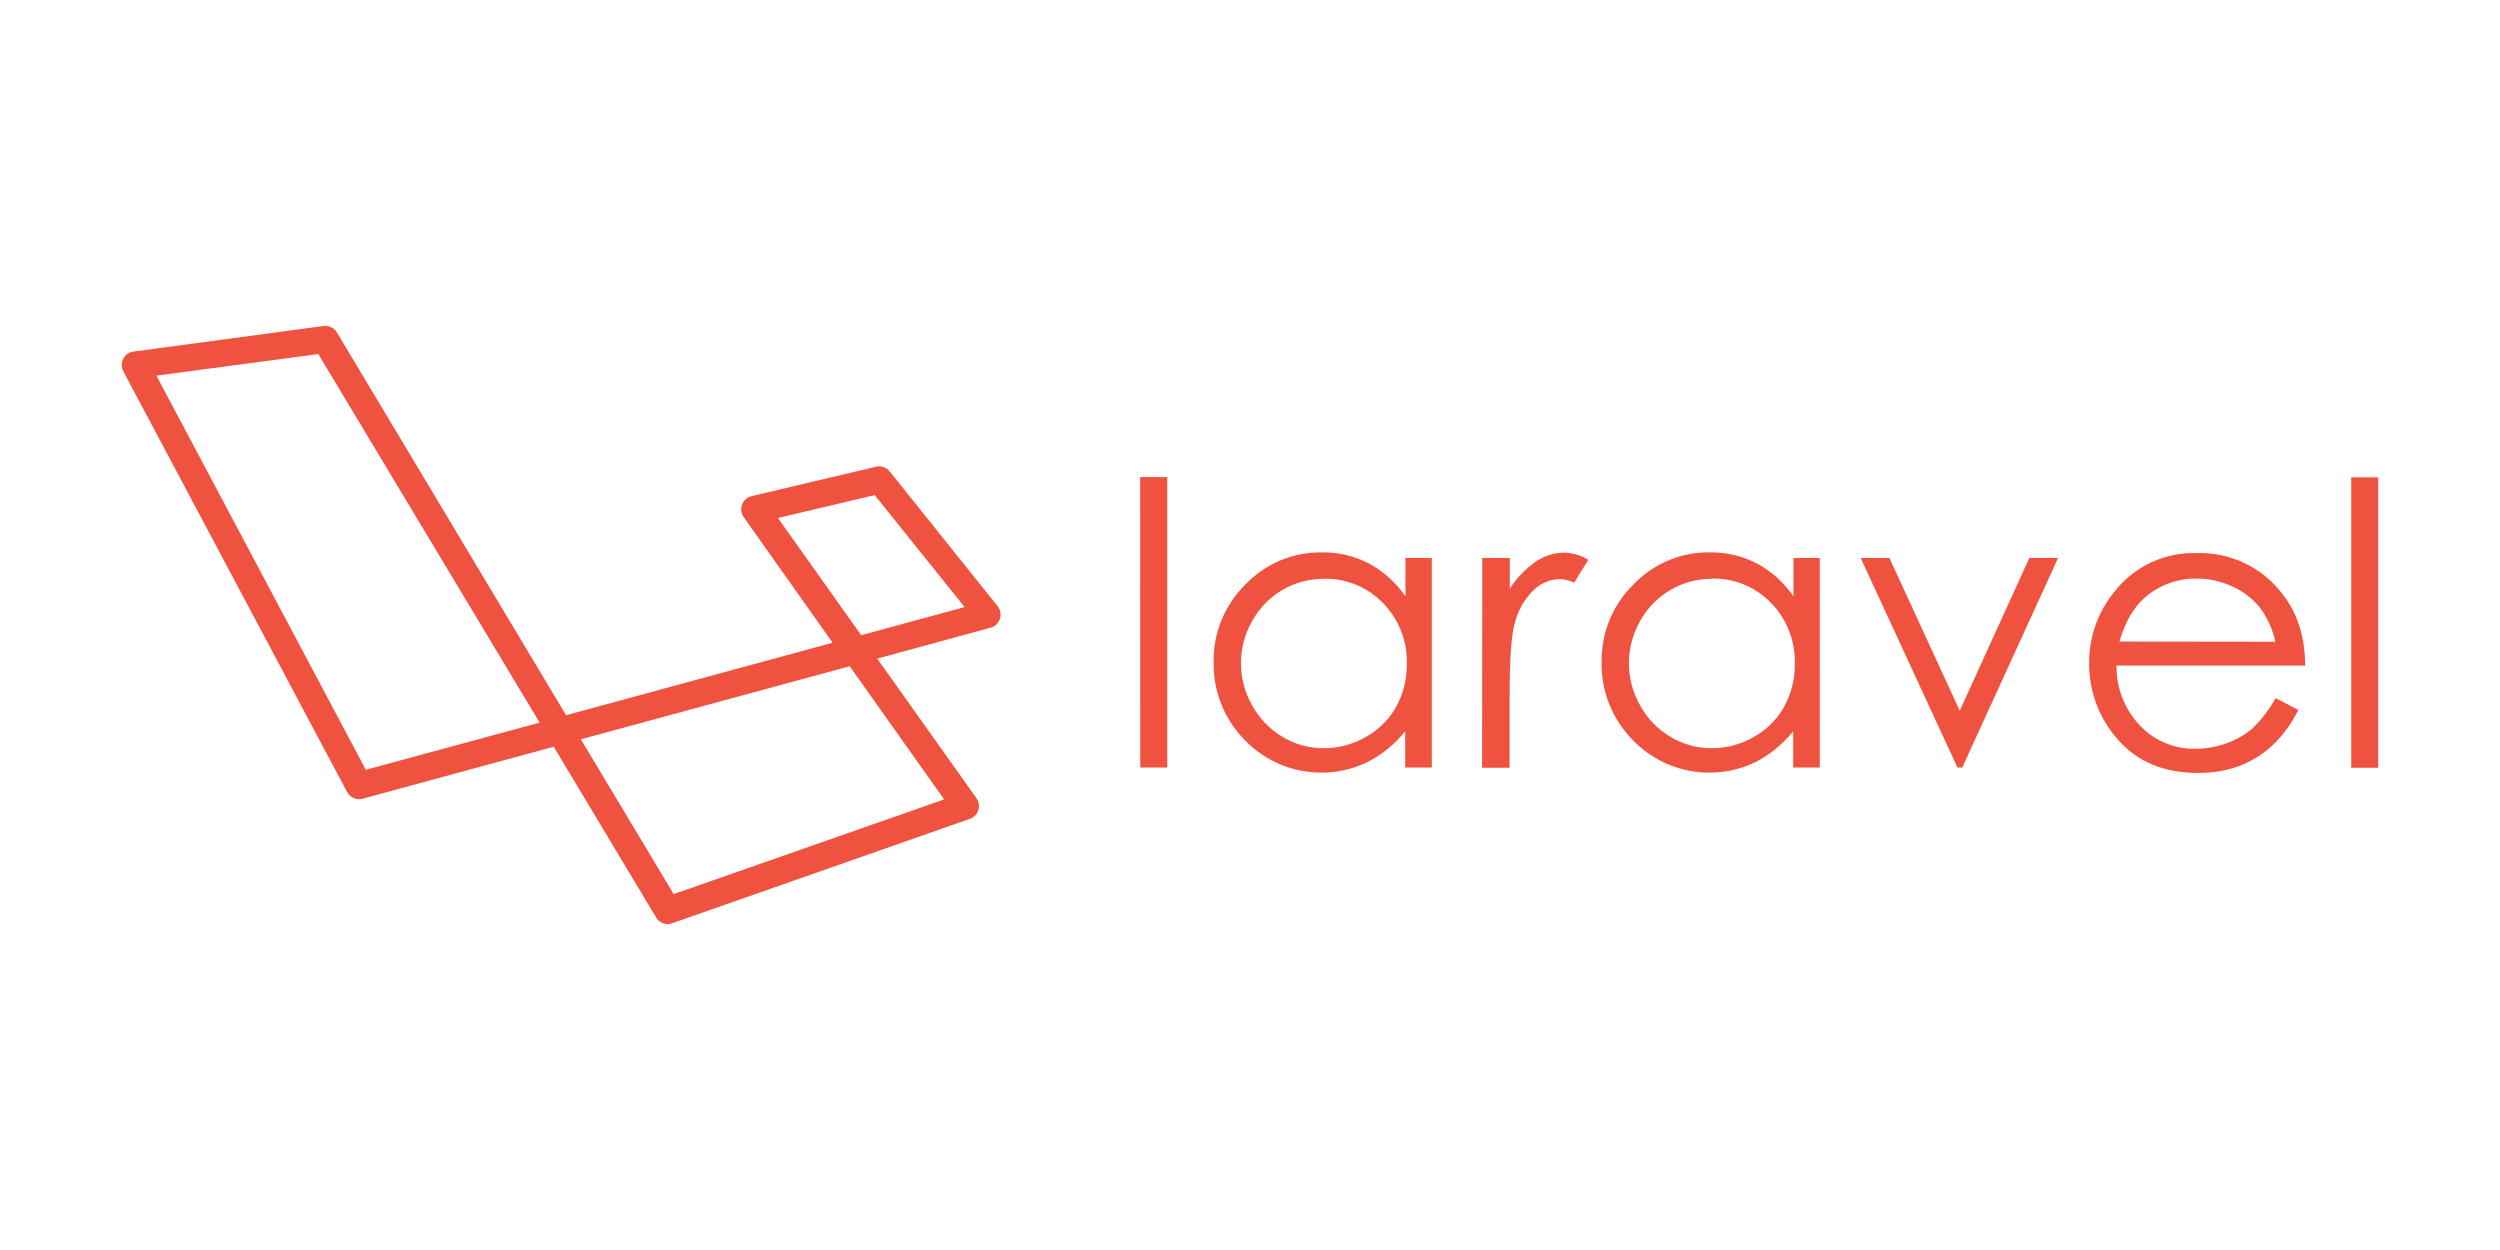
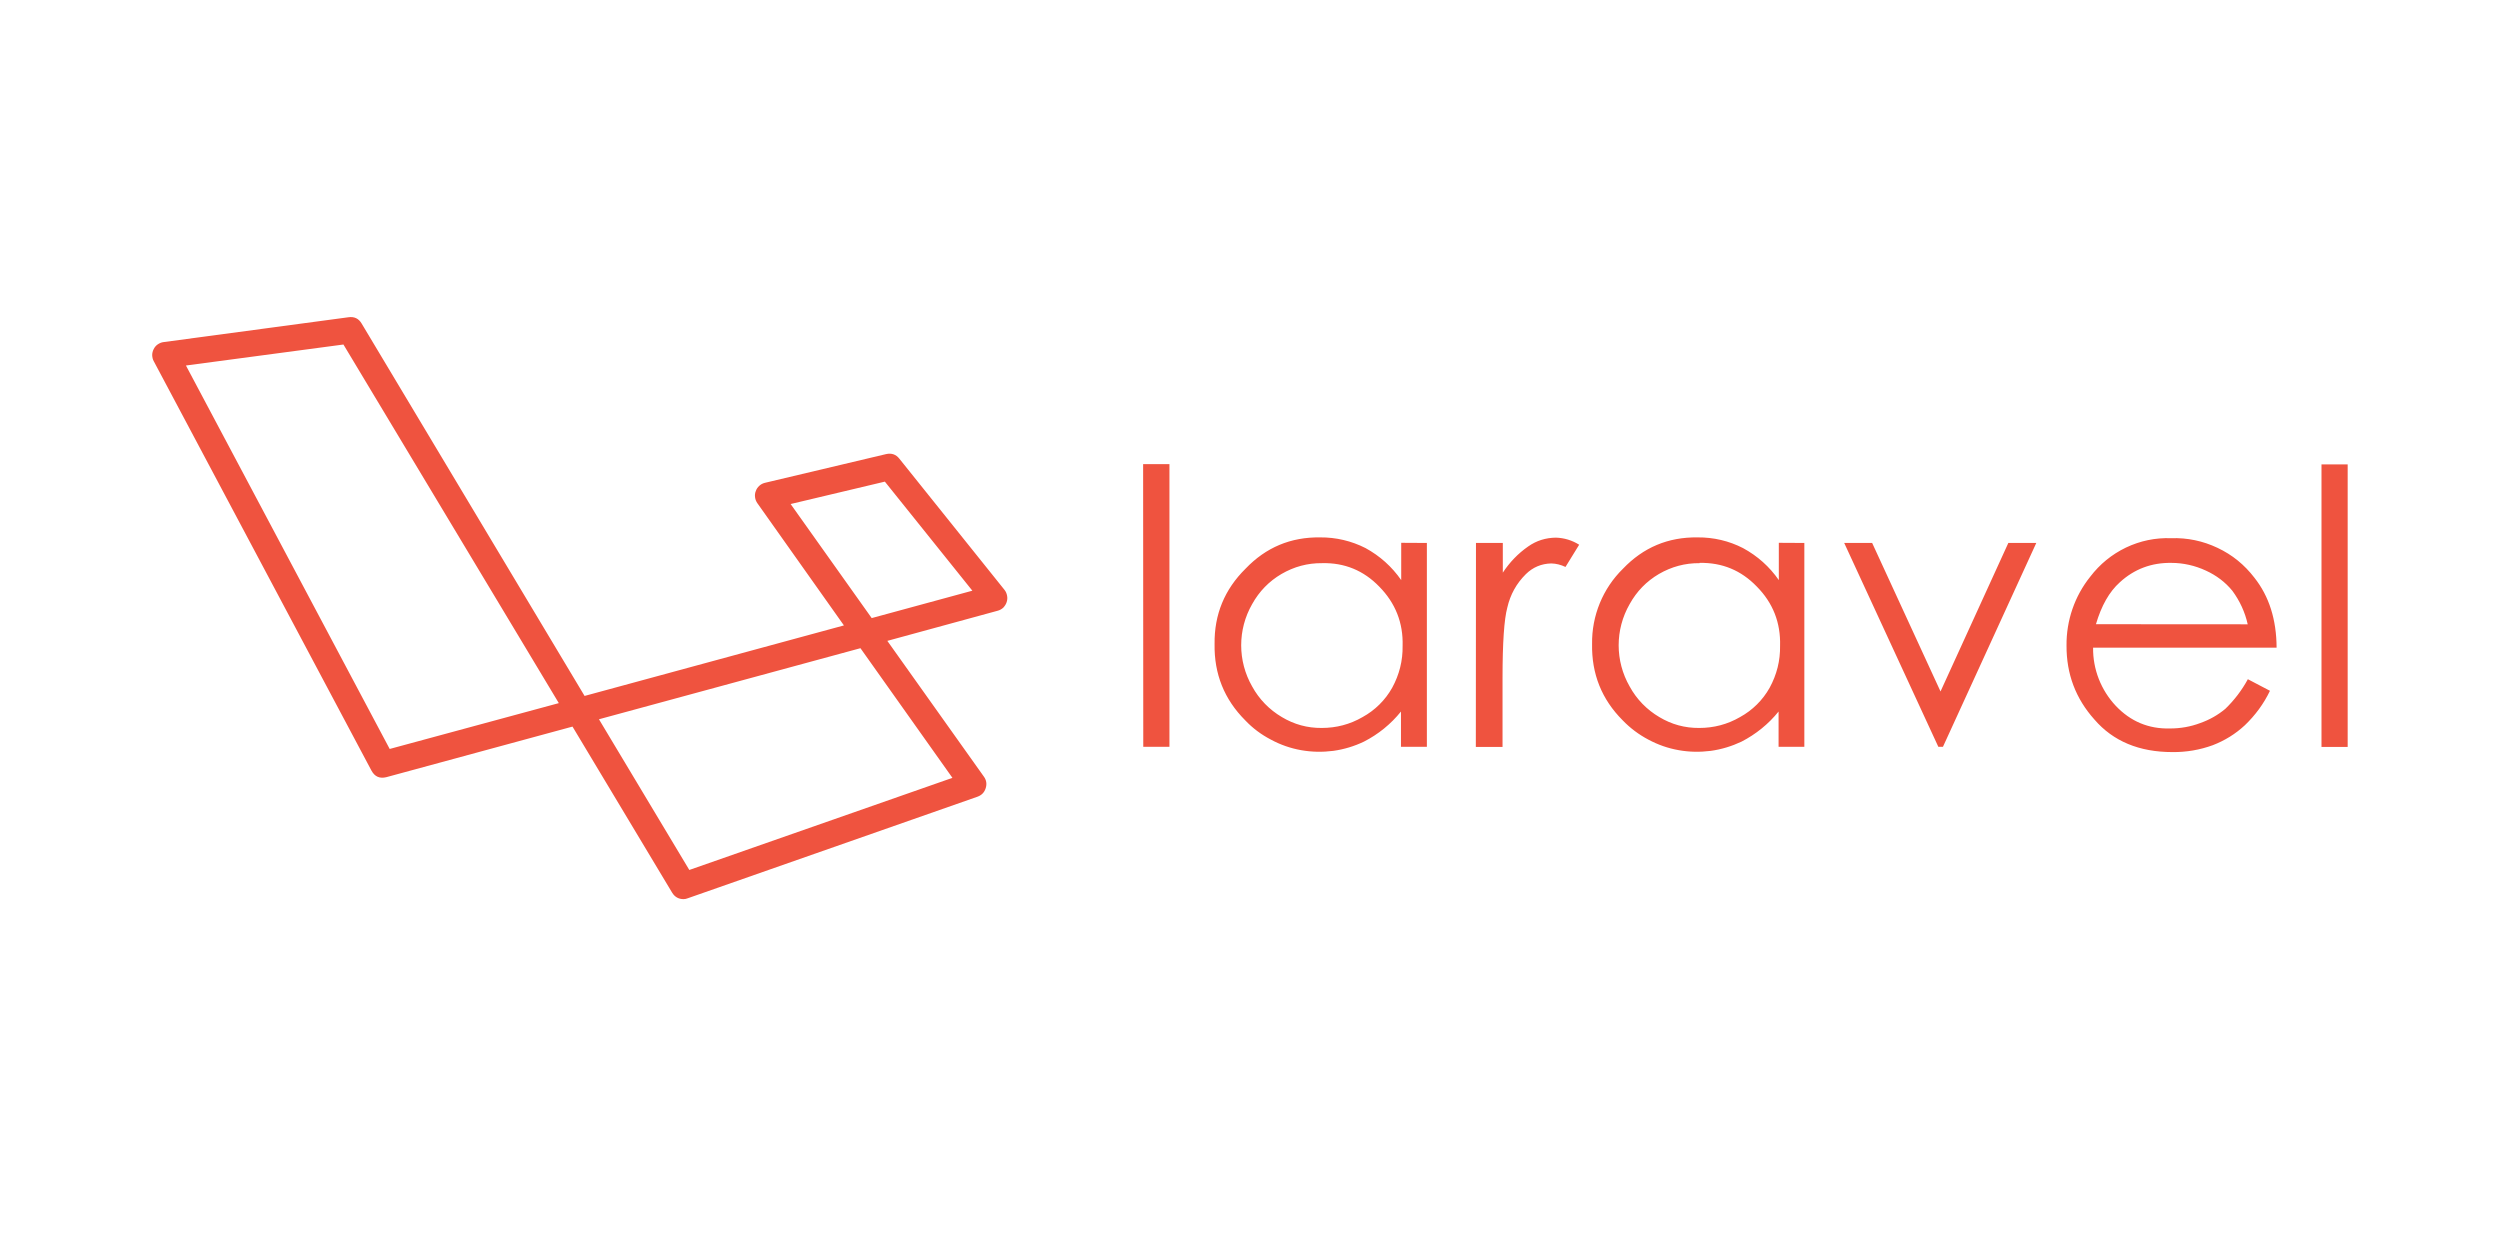
- <svg xmlns="http://www.w3.org/2000/svg" width="120" height="60" fill="#ef533f">
-   <path d="M32.054 44.357a.65.65 0 0 1-.559-.316l-4.915-8.198-9.192 2.5a.65.65 0 0 1-.726-.326L5.92 17.825a.65.65 0 0 1 .486-.95l9.12-1.226a.65.65 0 0 1 .646.308l11 18.374 12.794-3.48-4.266-6.025a.65.65 0 0 1 .363-1.008l5.985-1.415a.65.65 0 0 1 .657.225l5.18 6.468a.65.65 0 0 1-.337 1.034l-5.44 1.484 4.763 6.7a.65.65 0 0 1-.316.99L32.26 44.317a.65.65 0 0 1-.207.04zm-4.172-8.87l4.455 7.43 12.983-4.545-4.534-6.392zM7.507 18.03L17.56 36.95l8.343-2.264-10.625-17.692zm29.833 6.834l4 5.626 4.962-1.35-4.317-5.376zM54.727 22.9h1.3v13.94h-1.295zm14 3.883V36.84H67.45V35.1c-.495.62-1.118 1.128-1.826 1.488a5.1 5.1 0 0 1-5.859-1.049 5.19 5.19 0 0 1-1.511-3.766 5.1 5.1 0 0 1 1.525-3.716 4.97 4.97 0 0 1 3.679-1.543c.78-.01 1.55.17 2.242.527a5.1 5.1 0 0 1 1.761 1.58v-1.84zm-5.17 1a3.91 3.91 0 0 0-3.449 2.021c-.723 1.258-.723 2.805 0 4.063.343.625.848 1.146 1.462 1.508a3.82 3.82 0 0 0 1.97.54 4.04 4.04 0 0 0 2.012-.536c.613-.337 1.12-.84 1.462-1.45a4.14 4.14 0 0 0 .513-2.07 4 4 0 0 0-1.15-2.918 3.81 3.81 0 0 0-2.821-1.161zm7.592-1h1.322v1.47a4.79 4.79 0 0 1 1.25-1.297 2.46 2.46 0 0 1 1.368-.43 2.36 2.36 0 0 1 1.15.343l-.678 1.1a1.8 1.8 0 0 0-.7-.175 1.87 1.87 0 0 0-1.249.531 3.36 3.36 0 0 0-.92 1.649q-.23.86-.23 3.474v3.403H71.14zm16.2 0V36.84h-1.276V35.1c-.495.62-1.118 1.128-1.826 1.488a5.1 5.1 0 0 1-5.859-1.049 5.19 5.19 0 0 1-1.511-3.766c-.02-1.395.53-2.74 1.527-3.716a4.97 4.97 0 0 1 3.679-1.543c.78-.01 1.55.17 2.242.527a5.1 5.1 0 0 1 1.761 1.58v-1.84zm-5.17 1a3.91 3.91 0 0 0-3.449 2.021c-.723 1.258-.723 2.805 0 4.063.343.625.848 1.146 1.462 1.508a3.82 3.82 0 0 0 1.97.54 4.04 4.04 0 0 0 2.012-.536c.613-.337 1.12-.84 1.462-1.45a4.14 4.14 0 0 0 .513-2.07A4 4 0 0 0 85 28.931a3.81 3.81 0 0 0-2.819-1.161zm7.133-1h1.38l3.376 7.33 3.34-7.33h1.38l-4.6 10.058h-.23zm19.907 6.72l1.1.573a5.94 5.94 0 0 1-1.239 1.702 4.92 4.92 0 0 1-1.582.984 5.52 5.52 0 0 1-1.989.338q-2.46 0-3.85-1.6a5.44 5.44 0 0 1-1.38-3.647c-.013-1.238.402-2.443 1.175-3.4a4.8 4.8 0 0 1 3.987-1.904 4.96 4.96 0 0 1 4.107 1.95q1.092 1.38 1.1 3.45h-9.055c-.015 1.067.387 2.097 1.12 2.872a3.57 3.57 0 0 0 2.674 1.12 4.3 4.3 0 0 0 1.495-.267 3.99 3.99 0 0 0 1.235-.708 6.03 6.03 0 0 0 1.101-1.442zm0-2.7a4.28 4.28 0 0 0-.754-1.653 3.57 3.57 0 0 0-1.308-.998c-.533-.25-1.115-.38-1.704-.38a3.68 3.68 0 0 0-2.545.952q-.777.7-1.175 2.07zm3.64-7.892h1.295v13.94h-1.295z" />
+ <svg xmlns="http://www.w3.org/2000/svg" width="96" zoomAndPan="magnify" viewBox="0 0 72 36" height="48" preserveAspectRatio="xMidYMid meet" version="1.0">
+   <path fill="#ef533f" d="M 19.688 25.895 C 19.543 25.895 19.434 25.832 19.359 25.711 L 16.488 20.926 L 11.125 22.383 C 10.934 22.43 10.793 22.367 10.699 22.195 L 4.43 10.406 C 4.398 10.352 4.387 10.293 4.383 10.23 C 4.383 10.168 4.398 10.109 4.426 10.055 C 4.453 10 4.492 9.953 4.543 9.918 C 4.594 9.883 4.652 9.859 4.711 9.852 L 10.035 9.137 C 10.203 9.113 10.328 9.172 10.414 9.316 L 16.836 20.043 L 24.305 18.012 L 21.812 14.492 C 21.777 14.441 21.754 14.387 21.746 14.324 C 21.738 14.262 21.742 14.203 21.766 14.145 C 21.785 14.086 21.82 14.035 21.867 13.992 C 21.914 13.949 21.965 13.922 22.027 13.906 L 25.52 13.078 C 25.676 13.043 25.805 13.086 25.902 13.211 L 28.926 16.984 C 28.969 17.035 28.992 17.094 29.004 17.156 C 29.016 17.219 29.012 17.281 28.992 17.34 C 28.973 17.402 28.938 17.453 28.895 17.5 C 28.848 17.543 28.793 17.574 28.73 17.59 L 25.555 18.457 L 28.336 22.367 C 28.41 22.469 28.426 22.582 28.387 22.703 C 28.348 22.824 28.27 22.902 28.152 22.945 L 19.805 25.871 C 19.766 25.887 19.727 25.895 19.684 25.895 Z M 17.25 20.715 L 19.852 25.055 L 27.43 22.402 L 24.781 18.668 Z M 5.355 10.527 L 11.223 21.57 L 16.094 20.25 L 9.891 9.922 Z M 22.77 14.516 L 25.105 17.801 L 28.004 17.012 L 25.484 13.871 Z M 32.922 13.367 L 33.68 13.367 L 33.68 21.508 L 32.926 21.508 Z M 41.094 15.637 L 41.094 21.508 L 40.348 21.508 L 40.348 20.492 C 40.059 20.852 39.695 21.148 39.281 21.359 C 39.004 21.492 38.707 21.582 38.398 21.625 C 38.09 21.664 37.781 21.66 37.473 21.605 C 37.168 21.551 36.875 21.449 36.602 21.301 C 36.324 21.156 36.078 20.973 35.863 20.746 C 35.258 20.141 34.965 19.406 34.98 18.547 C 34.969 17.699 35.266 16.977 35.871 16.379 C 36.457 15.766 37.172 15.465 38.02 15.477 C 38.473 15.473 38.922 15.578 39.328 15.785 C 39.742 16.012 40.086 16.32 40.355 16.707 L 40.355 15.633 Z M 38.078 16.219 C 37.656 16.215 37.27 16.32 36.906 16.531 C 36.547 16.742 36.266 17.031 36.062 17.398 C 35.641 18.133 35.641 19.035 36.062 19.77 C 36.262 20.137 36.559 20.441 36.918 20.652 C 37.27 20.863 37.652 20.969 38.066 20.965 C 38.484 20.965 38.879 20.863 39.242 20.652 C 39.598 20.457 39.895 20.164 40.094 19.809 C 40.301 19.43 40.402 19.027 40.395 18.598 C 40.414 17.938 40.188 17.367 39.723 16.895 C 39.273 16.43 38.723 16.203 38.074 16.219 Z M 42.508 15.637 L 43.281 15.637 L 43.281 16.492 C 43.477 16.195 43.719 15.941 44.012 15.738 C 44.25 15.57 44.516 15.488 44.809 15.484 C 45.051 15.492 45.273 15.559 45.48 15.688 L 45.086 16.328 C 44.953 16.266 44.82 16.23 44.676 16.227 C 44.391 16.234 44.148 16.336 43.945 16.535 C 43.672 16.805 43.496 17.125 43.41 17.5 C 43.32 17.832 43.273 18.508 43.273 19.527 L 43.273 21.512 L 42.504 21.512 Z M 51.965 15.637 L 51.965 21.508 L 51.223 21.508 L 51.223 20.492 C 50.934 20.852 50.566 21.148 50.156 21.359 C 49.875 21.492 49.578 21.582 49.27 21.625 C 48.961 21.664 48.652 21.66 48.348 21.605 C 48.039 21.551 47.75 21.449 47.473 21.301 C 47.199 21.156 46.953 20.973 46.734 20.746 C 46.129 20.141 45.836 19.406 45.852 18.547 C 45.84 17.734 46.16 16.949 46.742 16.379 C 47.328 15.766 48.043 15.465 48.891 15.477 C 49.348 15.473 49.797 15.578 50.199 15.785 C 50.617 16.012 50.961 16.32 51.23 16.707 L 51.23 15.633 Z M 48.949 16.219 C 48.531 16.215 48.141 16.32 47.777 16.531 C 47.418 16.742 47.137 17.031 46.934 17.398 C 46.512 18.133 46.512 19.035 46.934 19.77 C 47.133 20.137 47.43 20.441 47.789 20.652 C 48.141 20.863 48.523 20.969 48.938 20.965 C 49.355 20.965 49.75 20.863 50.113 20.652 C 50.469 20.457 50.766 20.164 50.965 19.809 C 51.172 19.43 51.273 19.027 51.266 18.598 C 51.285 17.934 51.062 17.363 50.594 16.891 C 50.145 16.426 49.598 16.199 48.949 16.211 Z M 53.113 15.637 L 53.918 15.637 L 55.887 19.914 L 57.84 15.637 L 58.645 15.637 L 55.957 21.508 L 55.824 21.508 Z M 64.734 19.559 L 65.375 19.895 C 65.195 20.27 64.953 20.598 64.652 20.887 C 64.383 21.137 64.074 21.328 63.73 21.461 C 63.355 21.598 62.965 21.664 62.566 21.66 C 61.609 21.66 60.859 21.348 60.32 20.723 C 59.777 20.117 59.512 19.406 59.516 18.594 C 59.508 17.871 59.75 17.168 60.199 16.609 C 60.477 16.246 60.816 15.969 61.227 15.77 C 61.641 15.574 62.074 15.484 62.527 15.5 C 62.996 15.484 63.441 15.578 63.863 15.777 C 64.289 15.977 64.641 16.266 64.926 16.637 C 65.352 17.176 65.562 17.844 65.566 18.652 L 60.281 18.652 C 60.273 19.273 60.508 19.875 60.934 20.328 C 61.359 20.777 61.879 20.996 62.496 20.98 C 62.797 20.98 63.086 20.93 63.367 20.824 C 63.633 20.73 63.875 20.594 64.09 20.414 C 64.348 20.164 64.562 19.883 64.734 19.57 Z M 64.734 17.98 C 64.656 17.629 64.508 17.309 64.293 17.016 C 64.086 16.762 63.828 16.57 63.531 16.434 C 63.219 16.289 62.879 16.211 62.535 16.211 C 61.965 16.203 61.469 16.387 61.051 16.77 C 60.746 17.043 60.52 17.445 60.363 17.977 Z M 66.859 13.375 L 67.613 13.375 L 67.613 21.512 L 66.859 21.512 Z M 66.859 13.375 " fill-opacity="1" fill-rule="nonzero" />
</svg>
